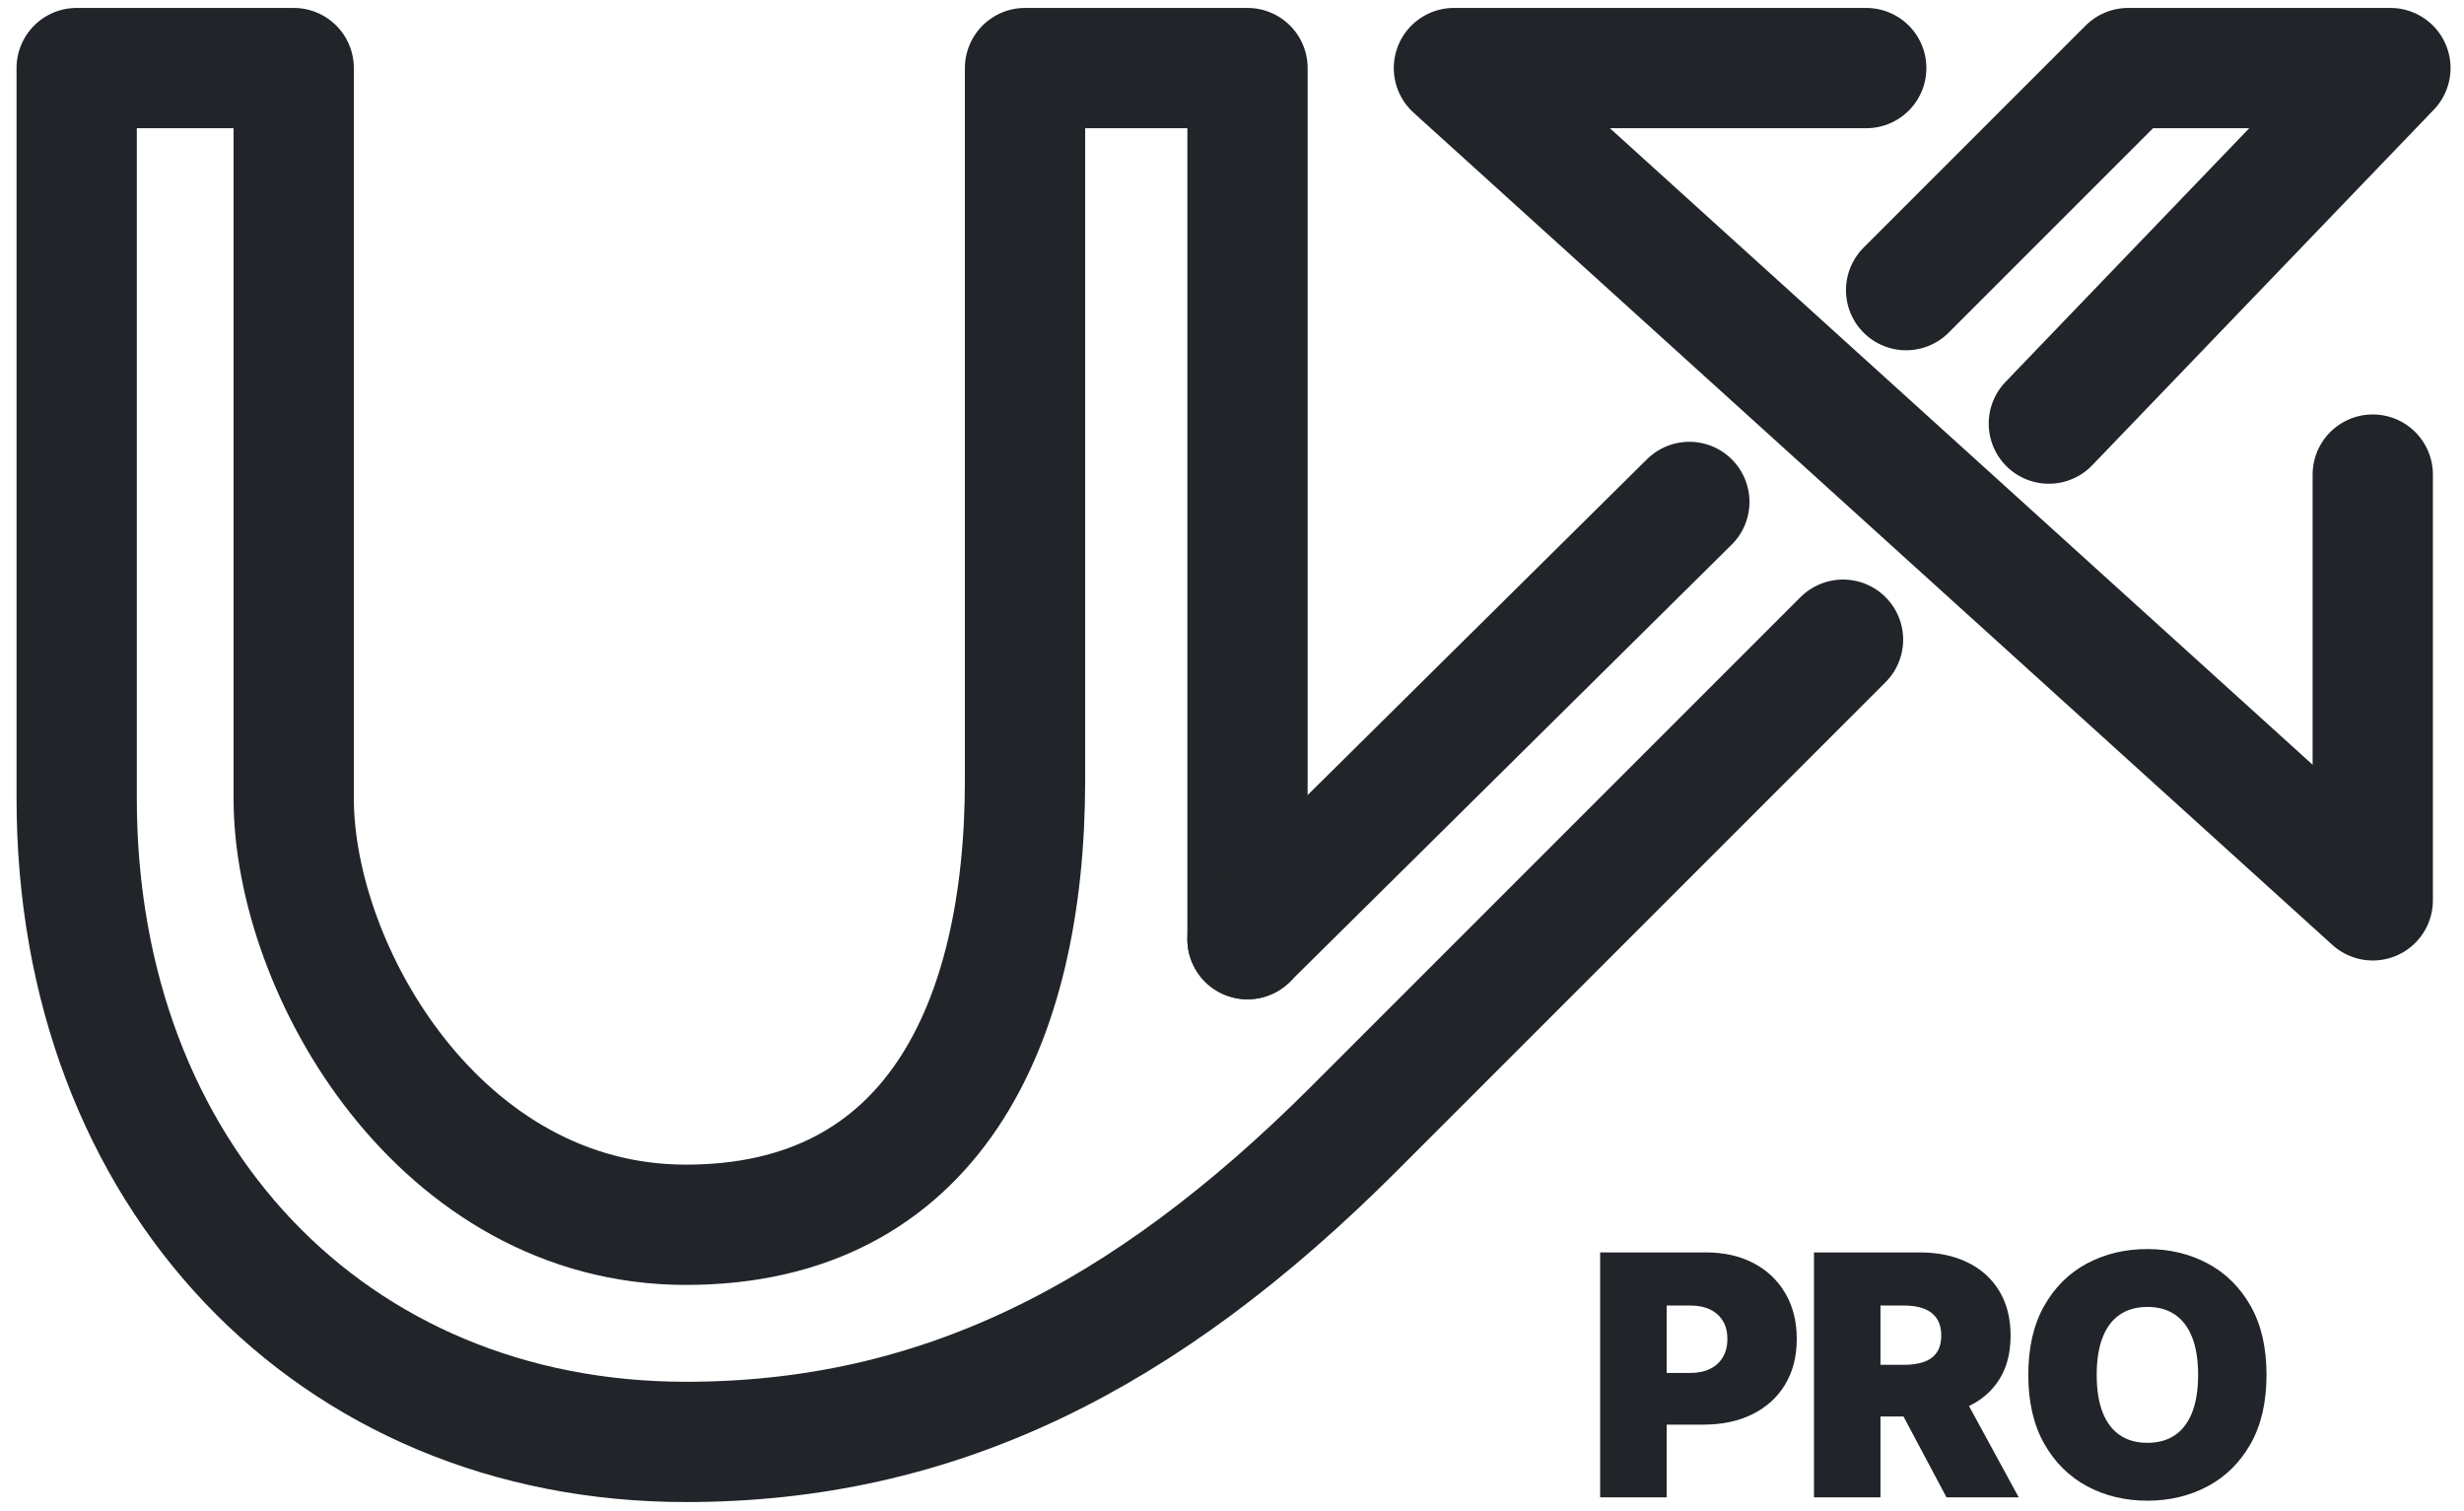
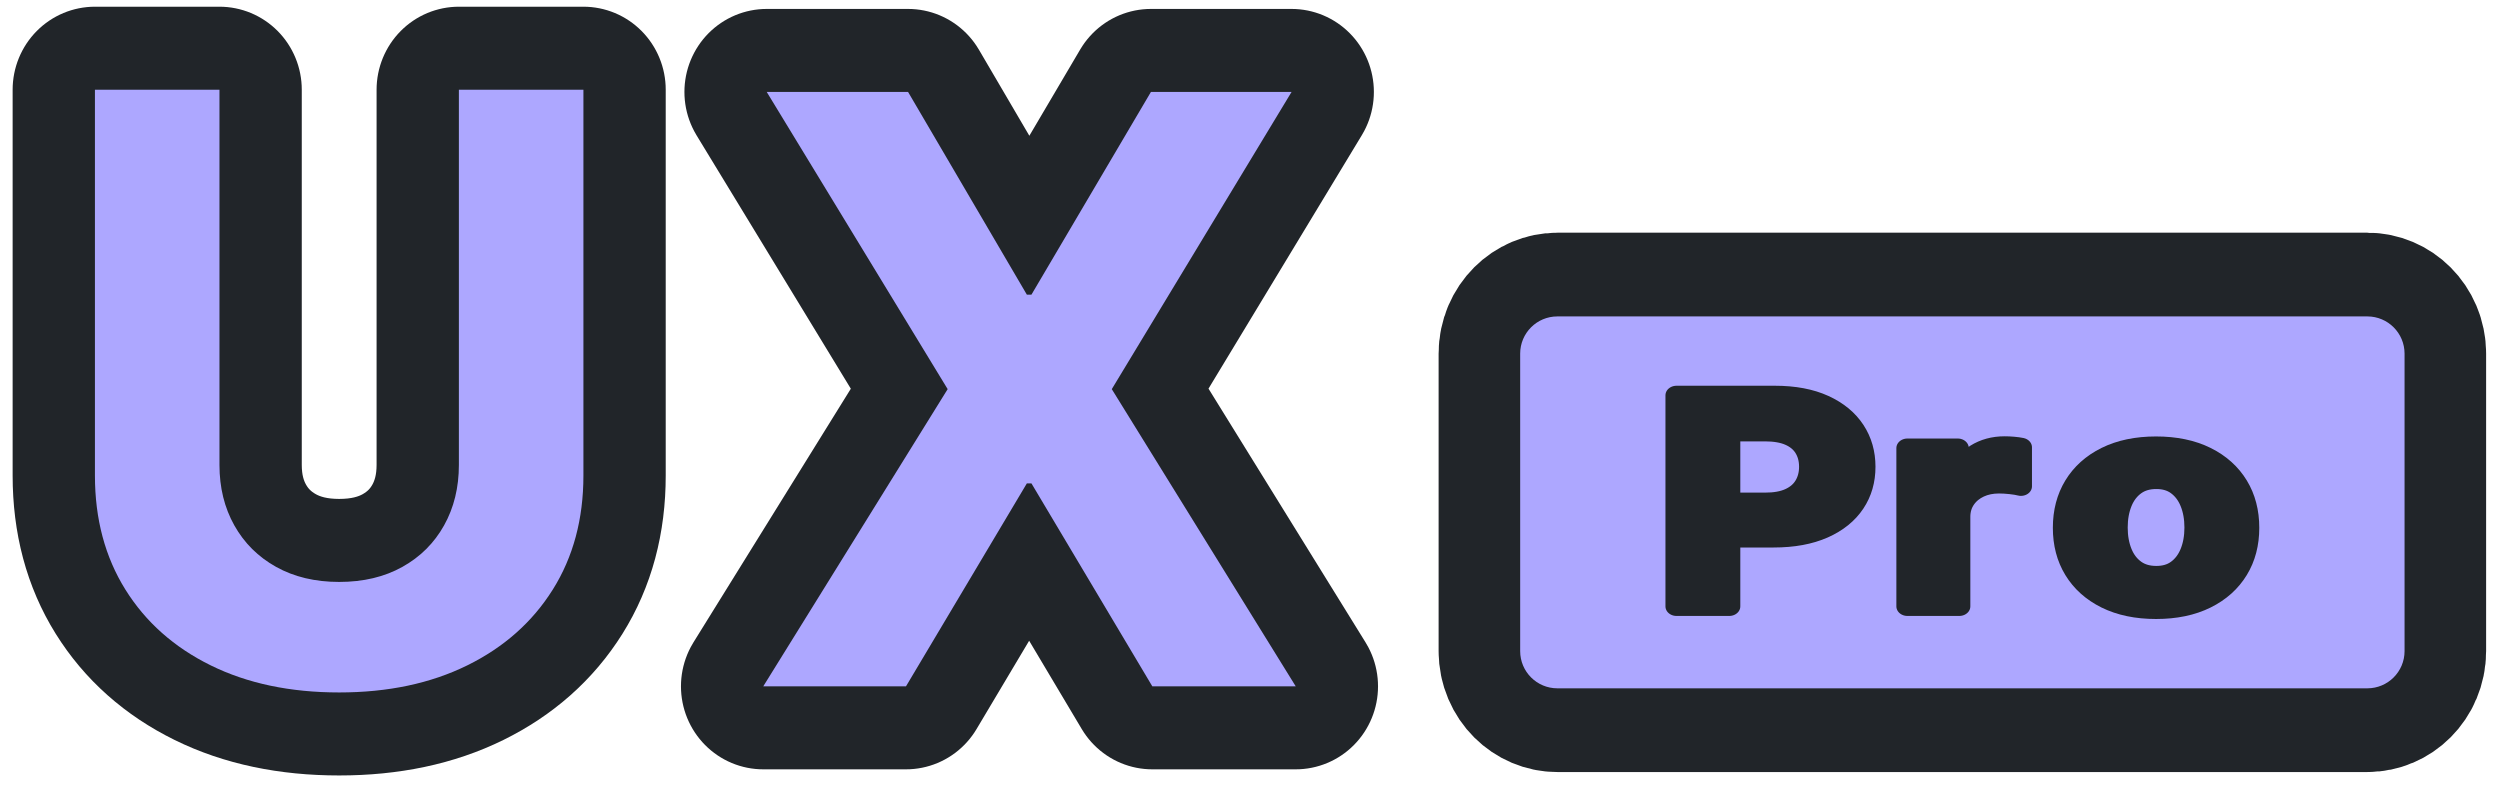
- <svg xmlns="http://www.w3.org/2000/svg" width="100%" height="100%" viewBox="0 0 2134 1308" version="1.1" xml:space="preserve" style="fill-rule:evenodd;clip-rule:evenodd;stroke-linecap:round;stroke-linejoin:round;stroke-miterlimit:10;">
-   <rect id="Artboard1" x="0" y="0" width="2133.33" height="1307.98" style="fill:none;" />
-   <path d="M1596.19,553.984l-423.488,423.487c-182.45,182.45 -362.25,271.267 -578.646,271.267c-306.633,0 -527.65,-230.792 -527.65,-557.333l0,-632.45l187.967,-0l-0,632.446c-0,149.016 126.992,369.295 339.683,369.295c212.688,0 293.696,-172.416 293.696,-385.108l0,-616.633l192.671,-0l0,754.386" style="fill:none;fill-rule:nonzero;stroke:#212529;stroke-width:104.17px;" />
-   <path d="M1774.45,366.851l295.812,-307.896l-227.121,-0l-192.312,192.312" style="fill:none;fill-rule:nonzero;stroke:#212529;stroke-width:104.17px;" />
-   <path d="M1080.42,813.341l382.675,-378.657" style="fill:none;fill-rule:nonzero;stroke:#212529;stroke-width:104.17px;" />
-   <path d="M1616.3,58.955l-357.1,-0l795.775,720.775l-0,-368.721" style="fill:none;fill-rule:nonzero;stroke:#212529;stroke-width:104.17px;" />
-   <path d="M1385.85,1296.74l-0,-212.122l91.56,0c15.743,0 29.519,3.108 41.326,9.322c11.808,6.215 20.991,14.949 27.551,26.204c6.56,11.256 9.84,24.41 9.84,39.462c-0,15.191 -3.367,28.345 -10.099,39.462c-6.732,11.117 -16.158,19.68 -28.276,25.687c-12.118,6.007 -26.256,9.011 -42.414,9.011l-54.687,0l-0,-44.744l43.087,-0c6.767,-0 12.55,-1.191 17.349,-3.574c4.799,-2.382 8.493,-5.783 11.082,-10.202c2.589,-4.419 3.884,-9.632 3.884,-15.64c0,-6.076 -1.295,-11.272 -3.884,-15.588c-2.589,-4.315 -6.283,-7.63 -11.082,-9.943c-4.799,-2.313 -10.582,-3.469 -17.349,-3.469l-20.301,-0l0,166.134l-57.587,-0Z" style="fill:#212529;fill-rule:nonzero;" />
-   <path d="M1571.04,1296.74l0,-212.122l91.56,0c15.744,0 29.519,2.866 41.327,8.597c11.807,5.731 20.991,13.983 27.551,24.754c6.559,10.772 9.839,23.684 9.839,38.737c0,15.191 -3.366,28 -10.098,38.427c-6.733,10.426 -16.158,18.298 -28.276,23.615c-12.118,5.317 -26.256,7.975 -42.414,7.975l-54.688,-0l0,-44.744l43.088,-0c6.766,-0 12.549,-0.846 17.348,-2.538c4.799,-1.692 8.494,-4.402 11.083,-8.131c2.589,-3.728 3.884,-8.596 3.884,-14.604c-0,-6.076 -1.295,-11.03 -3.884,-14.863c-2.589,-3.832 -6.284,-6.663 -11.083,-8.493c-4.799,-1.83 -10.582,-2.744 -17.348,-2.744l-20.301,-0l-0,166.134l-57.588,-0Zm124.29,-97.361l53.03,97.361l-62.559,-0l-51.787,-97.361l61.316,0Z" style="fill:#212529;fill-rule:nonzero;" />
-   <path d="M1962.97,1190.68c0,23.615 -4.591,43.519 -13.775,59.711c-9.184,16.192 -21.578,28.448 -37.183,36.769c-15.606,8.32 -33.006,12.481 -52.202,12.481c-19.334,-0 -36.786,-4.195 -52.357,-12.585c-15.571,-8.389 -27.931,-20.68 -37.08,-36.872c-9.149,-16.193 -13.724,-36.027 -13.724,-59.504c0,-23.615 4.575,-43.519 13.724,-59.711c9.149,-16.192 21.509,-28.449 37.08,-36.769c15.571,-8.321 33.023,-12.481 52.357,-12.481c19.196,0 36.596,4.16 52.202,12.481c15.605,8.32 27.999,20.577 37.183,36.769c9.184,16.192 13.775,36.096 13.775,59.711Zm-59.244,-0c-0,-12.705 -1.675,-23.425 -5.024,-32.16c-3.349,-8.735 -8.286,-15.364 -14.811,-19.886c-6.525,-4.523 -14.552,-6.785 -24.081,-6.785c-9.529,0 -17.556,2.262 -24.081,6.785c-6.525,4.522 -11.463,11.151 -14.811,19.886c-3.349,8.735 -5.024,19.455 -5.024,32.16c0,12.705 1.675,23.425 5.024,32.16c3.348,8.735 8.286,15.363 14.811,19.886c6.525,4.523 14.552,6.784 24.081,6.784c9.529,0 17.556,-2.261 24.081,-6.784c6.525,-4.523 11.462,-11.151 14.811,-19.886c3.349,-8.735 5.024,-19.455 5.024,-32.16Z" style="fill:#212529;fill-rule:nonzero;" />
+ <svg xmlns="http://www.w3.org/2000/svg" width="100%" height="100%" viewBox="0 0 605 196" version="1.1" xml:space="preserve" style="fill-rule:evenodd;clip-rule:evenodd;stroke-linejoin:round;stroke-miterlimit:2;">
+   <g transform="matrix(0.71989,0,0,0.573405,6.24657,4.16962)">
+     <rect x="0" y="0" width="794.088" height="313.914" style="fill:none;" />
+   </g>
+   <g transform="matrix(1.70741,0,0,1.72209,-361.218,-79.7929)">
+     <g>
+       <g>
+         <g>
+           <g transform="matrix(1,0,0,1,-0.236287,5.81514)">
+             <path d="M276.835,53.127L294.486,53.127L294.486,107.353C294.486,113.455 293.041,118.791 290.151,123.362C287.261,127.932 283.219,131.486 278.026,134.023C272.832,136.559 266.78,137.828 259.868,137.828C252.924,137.828 246.855,136.559 241.662,134.023C236.469,131.486 232.435,127.932 229.561,123.362C226.688,118.791 225.251,113.455 225.251,107.353L225.251,53.127L242.902,53.127L242.902,105.853C242.902,109.034 243.603,111.866 245.006,114.348C246.409,116.831 248.384,118.776 250.932,120.185C253.48,121.593 256.459,122.297 259.868,122.297C263.294,122.297 266.28,121.593 268.825,120.185C271.37,118.776 273.341,116.831 274.738,114.348C276.136,111.866 276.835,109.034 276.835,105.853L276.835,53.127Z" style="fill:none;fill-rule:nonzero;stroke:rgb(33,37,41);stroke-width:23.33px;" />
+             <path d="M276.835,53.127L294.486,53.127L294.486,107.353C294.486,113.455 293.041,118.791 290.151,123.362C287.261,127.932 283.219,131.486 278.026,134.023C272.832,136.559 266.78,137.828 259.868,137.828C252.924,137.828 246.855,136.559 241.662,134.023C236.469,131.486 232.435,127.932 229.561,123.362C226.688,118.791 225.251,113.455 225.251,107.353L225.251,53.127L242.902,53.127L242.902,105.853C242.902,109.034 243.603,111.866 245.006,114.348C246.409,116.831 248.384,118.776 250.932,120.185C253.48,121.593 256.459,122.297 259.868,122.297C263.294,122.297 266.28,121.593 268.825,120.185C271.37,118.776 273.341,116.831 274.738,114.348C276.136,111.866 276.835,109.034 276.835,105.853L276.835,53.127Z" style="fill:rgb(173,167,255);fill-rule:nonzero;" />
+           </g>
+           <g transform="matrix(1,0,0,1,13.3137,6.12822)">
+             <path d="M326.95,53.127L343.786,81.611L344.438,81.611L361.372,53.127L381.307,53.127L355.825,94.89L381.894,136.653L361.568,136.653L344.438,108.137L343.786,108.137L326.657,136.653L306.427,136.653L332.562,94.89L306.917,53.127L326.95,53.127Z" style="fill:none;fill-rule:nonzero;stroke:rgb(33,37,41);stroke-width:23.33px;" />
+             <path d="M326.95,53.127L343.786,81.611L344.438,81.611L361.372,53.127L381.307,53.127L355.825,94.89L381.894,136.653L361.568,136.653L344.438,108.137L343.786,108.137L326.657,136.653L306.427,136.653L332.562,94.89L306.917,53.127L326.95,53.127Z" style="fill:rgb(173,167,255);fill-rule:nonzero;" />
+           </g>
+         </g>
+       </g>
+     </g>
+   </g>
+   <g id="Artboard3" transform="matrix(1.05107,0,0,1.06602,3.00677,0)">
+     <rect x="-2.861" y="0" width="574.861" height="183.27" style="fill:none;" />
+     <g transform="matrix(0.684912,0,0,0.537892,14.781,0.159532)">
+       <g transform="matrix(0.536058,0,0,0.690822,485.267,126.76)">
+         <path d="M554.599,32.108C554.599,19.568 544.149,9.388 531.277,9.388L23.322,9.388C10.45,9.388 0,19.568 0,32.108L0,213.871C0,226.411 10.45,236.591 23.322,236.591L531.277,236.591C544.149,236.591 554.599,226.411 554.599,213.871L554.599,32.108Z" style="fill:none;stroke:rgb(33,37,41);stroke-width:102.29px;stroke-linecap:round;stroke-miterlimit:1.5;" />
+         <path d="M554.599,32.108C554.599,19.568 544.149,9.388 531.277,9.388L23.322,9.388C10.45,9.388 0,19.568 0,32.108L0,213.871C0,226.411 10.45,236.591 23.322,236.591L531.277,236.591C544.149,236.591 554.599,226.411 554.599,213.871L554.599,32.108Z" style="fill:rgb(173,167,255);" />
+       </g>
+       <g transform="matrix(1.3891,0,0,1.57587,2.31815,-9.13353)">
+         <g transform="matrix(0.902995,0,0,0.863784,44.1061,19.0906)">
+           <path d="M378.07,172.404L378.07,106.949L404.442,106.949C409.521,106.949 413.847,107.893 417.419,109.781C420.991,111.669 423.721,114.281 425.607,117.618C427.493,120.955 428.436,124.788 428.436,129.117C428.436,133.472 427.479,137.31 425.565,140.629C423.65,143.949 420.879,146.537 417.253,148.395C413.626,150.253 409.243,151.182 404.102,151.182L387.27,151.182L387.27,140.086L401.802,140.086C404.521,140.086 406.77,139.622 408.549,138.695C410.329,137.769 411.662,136.481 412.548,134.832C413.435,133.182 413.878,131.278 413.878,129.117C413.878,126.944 413.435,125.044 412.548,123.418C411.662,121.793 410.324,120.529 408.536,119.628C406.748,118.727 404.486,118.276 401.75,118.276L392.21,118.276L392.21,172.404L378.07,172.404Z" style="fill:rgb(33,37,41);fill-rule:nonzero;stroke:rgb(33,37,41);stroke-width:5.92px;" />
+         </g>
+         <g transform="matrix(0.902995,0,0,0.863784,47.4717,19.0906)">
+           <path d="M436.226,172.404L436.226,123.313L449.712,123.313L449.712,131.878L450.235,131.878C451.149,128.836 452.684,126.533 454.838,124.969C456.993,123.405 459.475,122.623 462.284,122.623C462.981,122.623 463.732,122.662 464.535,122.741C465.339,122.82 466.044,122.932 466.649,123.076L466.649,135.176C466.009,134.972 465.112,134.797 463.957,134.652C462.803,134.508 461.74,134.435 460.768,134.435C458.734,134.435 456.914,134.867 455.309,135.73C453.704,136.593 452.439,137.79 451.516,139.322C450.592,140.854 450.13,142.626 450.13,144.637L450.13,172.404L436.226,172.404Z" style="fill:rgb(33,37,41);fill-rule:nonzero;stroke:rgb(33,37,41);stroke-width:5.92px;" />
+         </g>
+         <g transform="matrix(0.902995,0,0,0.863784,57.6511,19.0906)">
+           <path d="M491.593,173.35C486.513,173.35 482.128,172.292 478.439,170.176C474.749,168.061 471.902,165.103 469.898,161.304C467.895,157.505 466.893,153.083 466.893,148.037C466.893,142.975 467.895,138.54 469.898,134.732C471.902,130.925 474.749,127.963 478.439,125.847C482.128,123.732 486.513,122.674 491.593,122.674C496.672,122.674 501.057,123.732 504.746,125.847C508.436,127.963 511.283,130.925 513.287,134.732C515.29,138.54 516.292,142.975 516.292,148.037C516.292,153.083 515.29,157.505 513.287,161.304C511.283,165.103 508.436,168.061 504.746,170.176C501.057,172.292 496.672,173.35 491.593,173.35ZM491.671,162.816C493.962,162.816 495.885,162.17 497.441,160.879C498.996,159.588 500.17,157.824 500.963,155.586C501.756,153.349 502.152,150.807 502.152,147.961C502.152,145.101 501.756,142.552 500.963,140.313C500.17,138.073 498.996,136.304 497.441,135.004C495.885,133.704 493.962,133.054 491.671,133.054C489.327,133.054 487.365,133.704 485.783,135.004C484.202,136.304 483.015,138.073 482.222,140.313C481.429,142.552 481.033,145.101 481.033,147.961C481.033,150.807 481.429,153.349 482.222,155.586C483.015,157.824 484.202,159.588 485.783,160.879C487.365,162.17 489.327,162.816 491.671,162.816Z" style="fill:rgb(33,37,41);fill-rule:nonzero;stroke:rgb(33,37,41);stroke-width:5.92px;" />
+         </g>
+       </g>
+     </g>
+   </g>
</svg>
